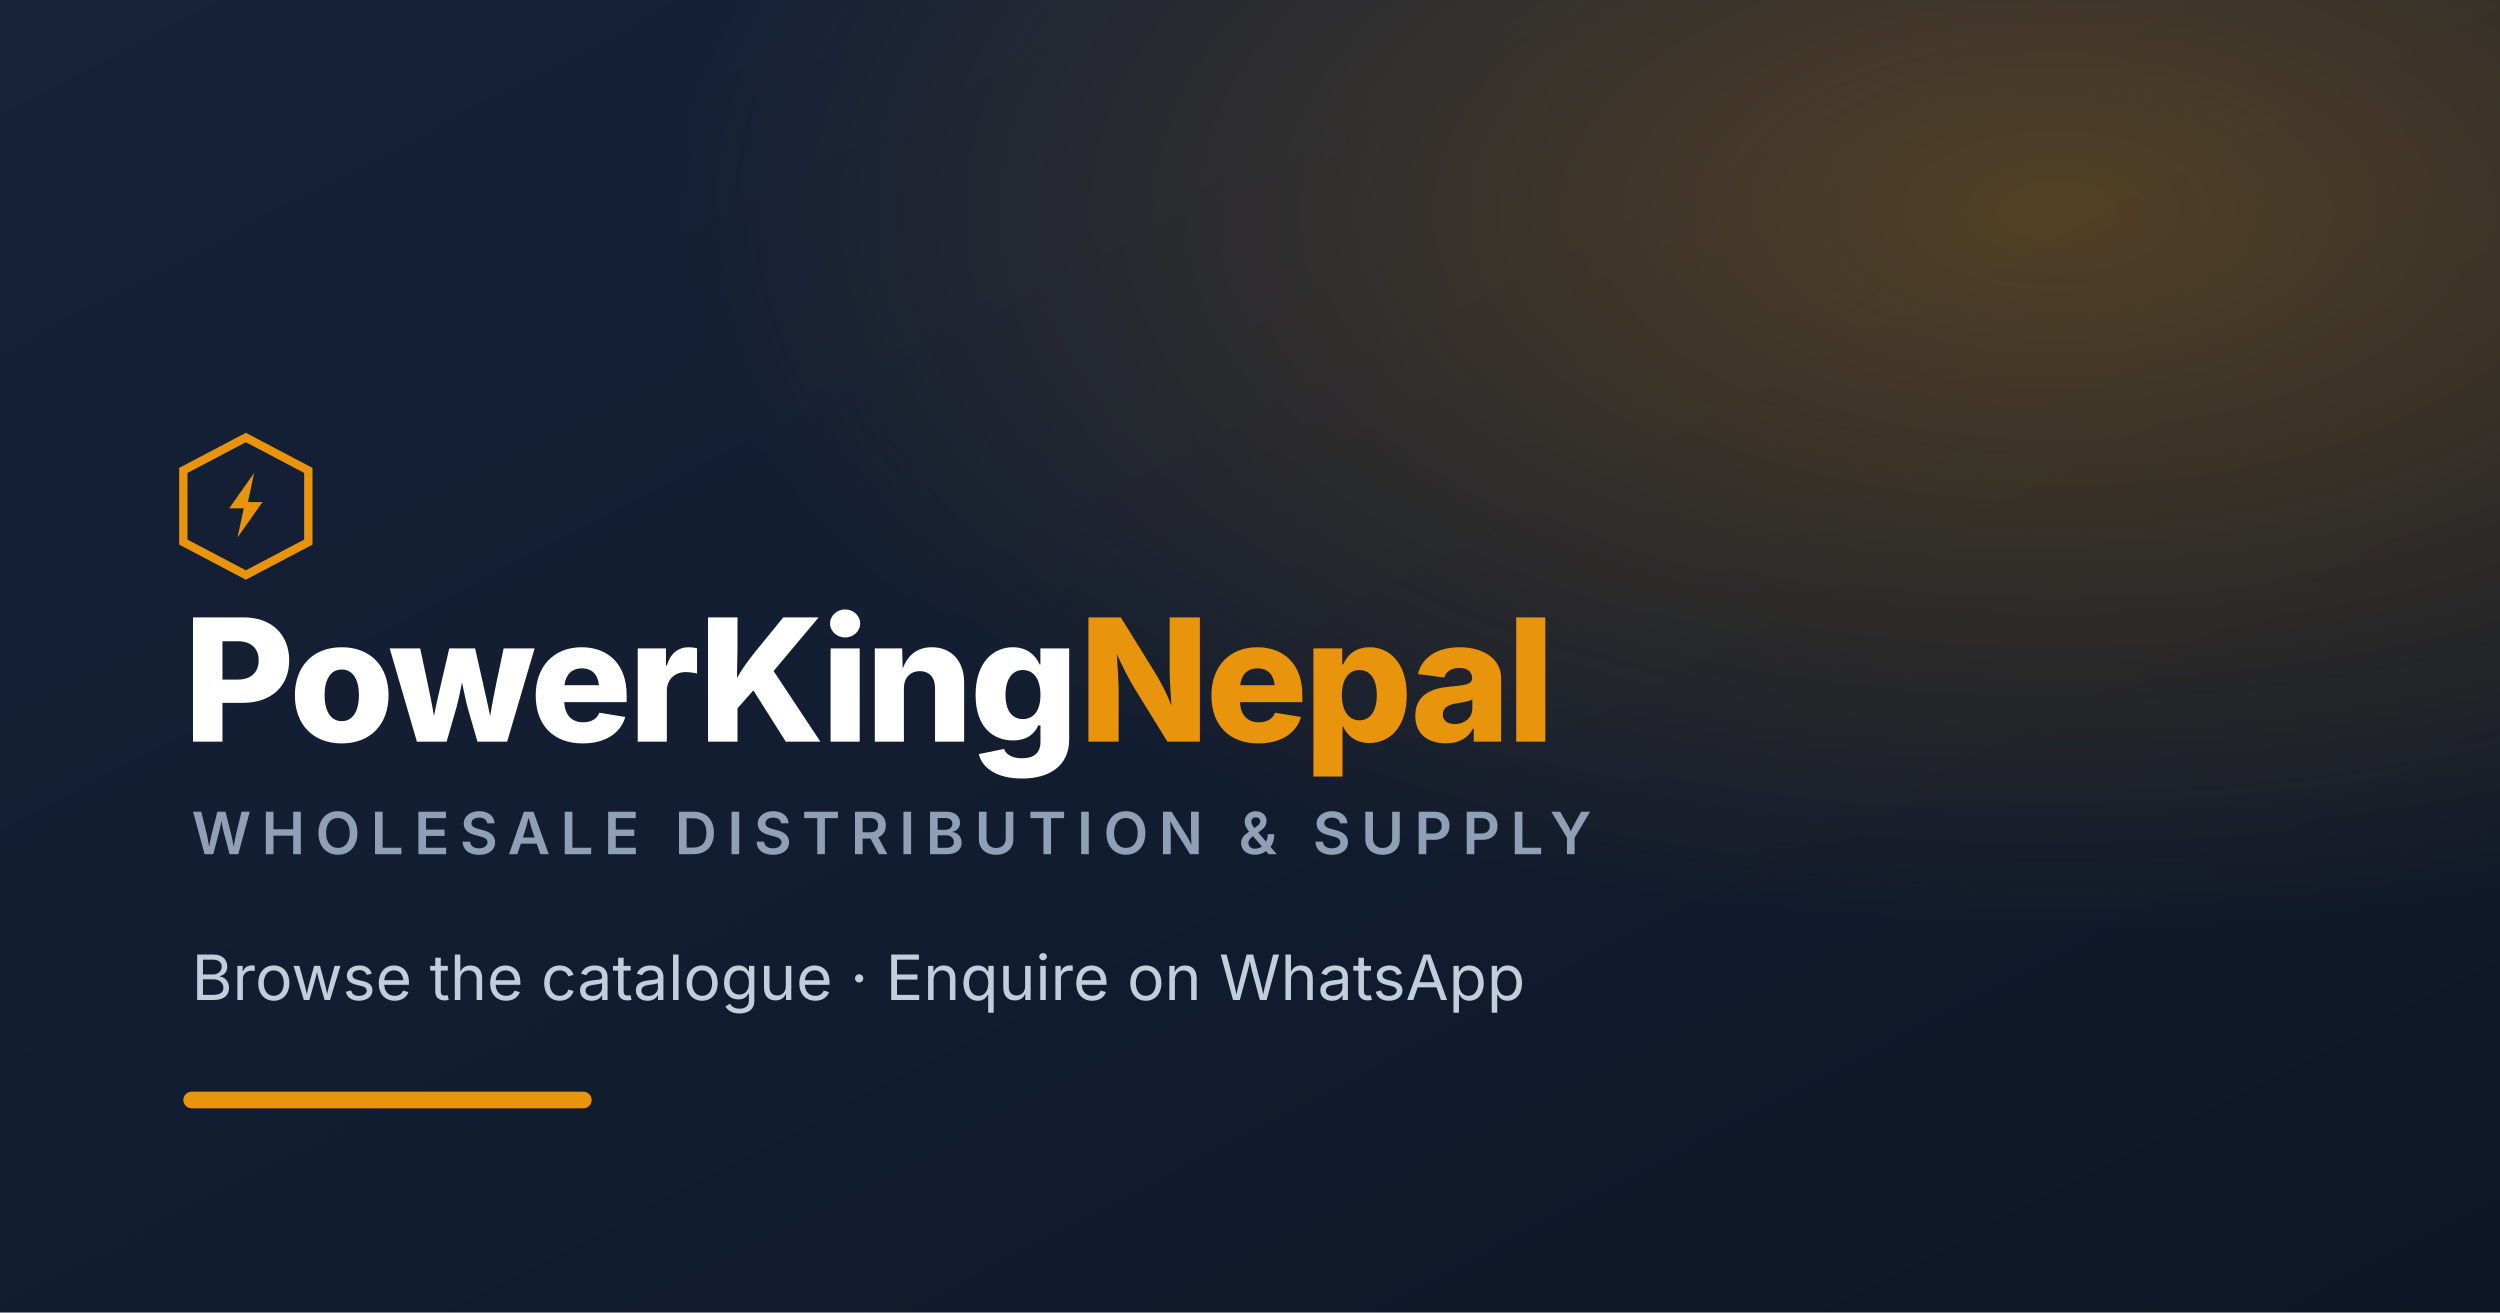
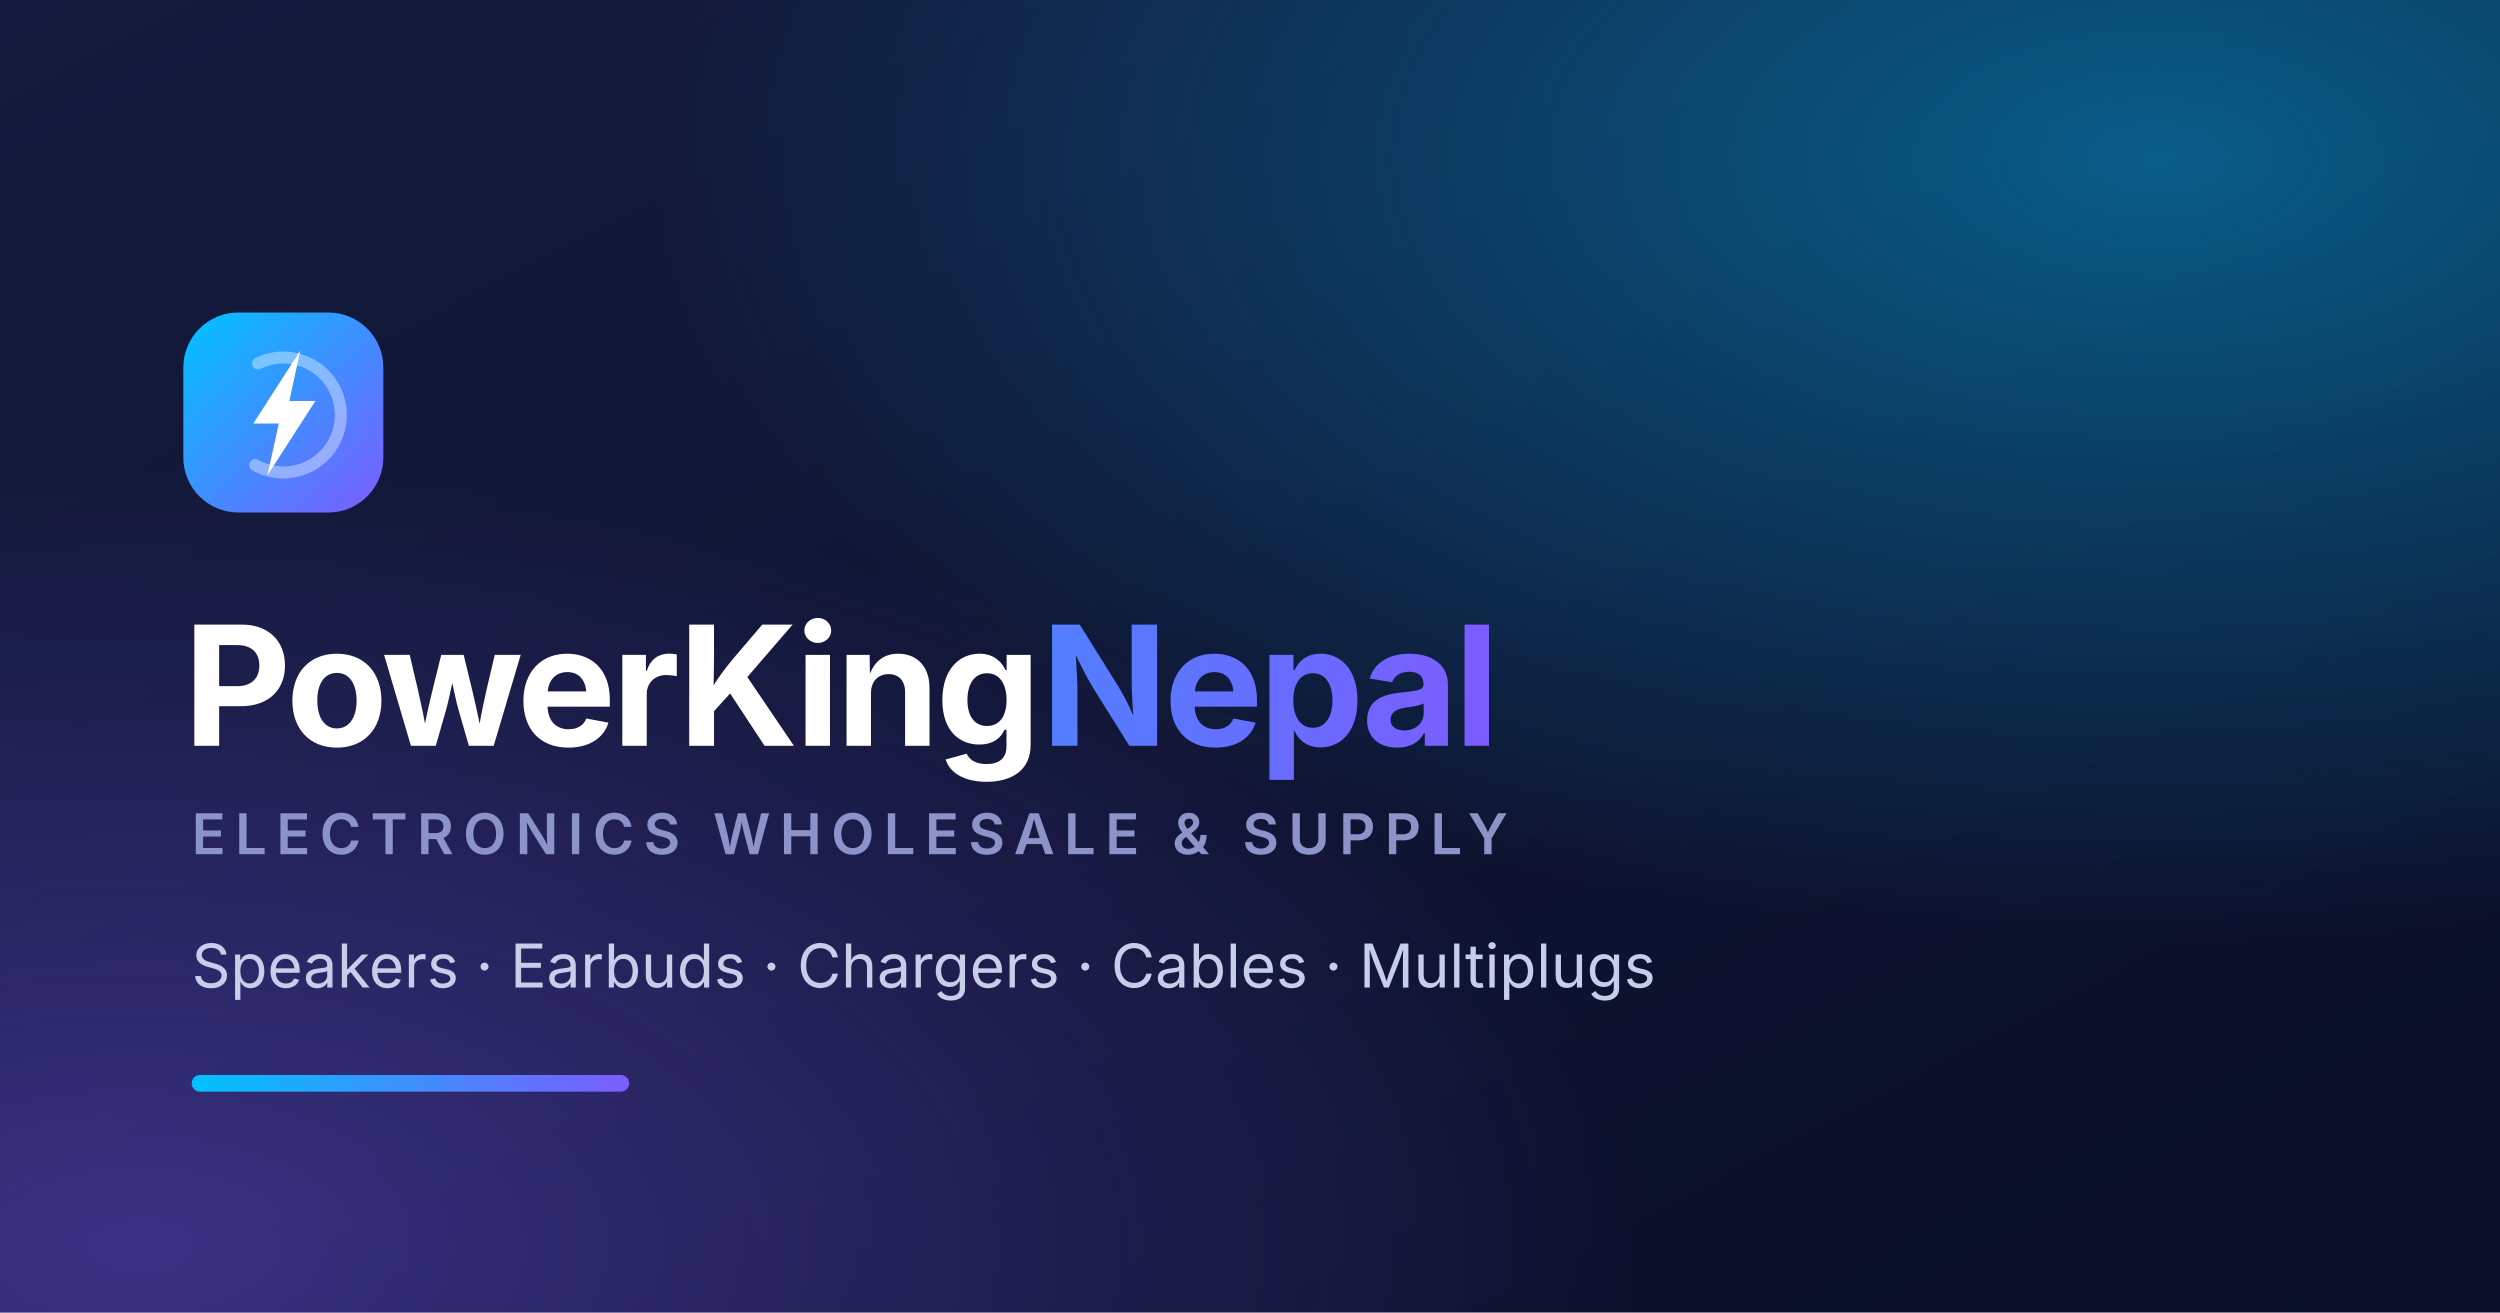
<svg xmlns="http://www.w3.org/2000/svg" viewBox="0 0 1200 630" width="1200" height="630">
  <defs>
+     <linearGradient id="m" x1="0" y1="0" x2="1" y2="1">
+       <stop offset="0" stop-color="#00C2FF" />
+       <stop offset="1" stop-color="#7C5CFF" />
+     </linearGradient>
    <linearGradient id="bg" x1="0" y1="0" x2="1" y2="1">
-       <stop offset="0" stop-color="#16223A" />
-       <stop offset="1" stop-color="#0E1726" />
+       <stop offset="0" stop-color="#141A3D" />
+       <stop offset="1" stop-color="#0A0E27" />
    </linearGradient>
-     <radialGradient id="glow" cx=".82" cy=".16" r=".55">
-       <stop offset="0" stop-color="#E8940C" stop-opacity=".30" />
-       <stop offset="1" stop-color="#E8940C" stop-opacity="0" />
+     <radialGradient id="gc" cx=".86" cy=".12" r=".6">
+       <stop offset="0" stop-color="#00C2FF" stop-opacity=".42" />
+       <stop offset="1" stop-color="#00C2FF" stop-opacity="0" />
    </radialGradient>
+     <radialGradient id="gv" cx=".06" cy=".95" r=".6">
+       <stop offset="0" stop-color="#7C5CFF" stop-opacity=".40" />
+       <stop offset="1" stop-color="#7C5CFF" stop-opacity="0" />
+     </radialGradient>
+     <linearGradient id="w2" x1="0" y1="0" x2="1" y2="0">
+       <stop offset="0" stop-color="#00C2FF" />
+       <stop offset="1" stop-color="#7C5CFF" />
+     </linearGradient>
  </defs>
  <rect width="1200" height="630" fill="url(#bg)" />
-   <rect width="1200" height="630" fill="url(#glow)" />
-   <g transform="translate(88 210)">
-     <path d="M30 0 60 15.8v34.4L30 66 0 50.2V15.8L30 0Z" fill="none" stroke="#E8940C" stroke-width="4" />
-     <path d="M34 17 22 34h7l-3 14 12-17h-7l3-14Z" fill="#E8940C" />
+   <rect width="1200" height="630" fill="url(#gc)" />
+   <rect width="1200" height="630" fill="url(#gv)" />
+   <g transform="translate(88 150)">
+     <g transform="scale(2.4)">
+       <rect width="40" height="40" rx="11" fill="url(#m)" />
+       <circle cx="20" cy="20.5" r="11.5" fill="none" stroke="#fff" stroke-opacity=".38" stroke-width="2.4" stroke-linecap="round" stroke-dasharray="47 25" transform="rotate(-115 20 20.5)" />
+       <path d="M23.4 7.6 14 22.2h5.1l-2.3 10.4 9.6-14.9h-5.2l2.2-10.1Z" fill="#fff" />
+     </g>
  </g>
-   <g font-family="Inter, Segoe UI, Roboto, Helvetica, Arial, sans-serif">
-     <text x="88" y="356" font-size="82" font-weight="800" fill="#fff" letter-spacing="-2">PowerKing<tspan fill="#E8940C"> Nepal</tspan>
+   <g font-family="Space Grotesk, Inter, Segoe UI, Roboto, Helvetica, Arial, sans-serif">
+     <text x="88" y="358" font-size="80" font-weight="700" fill="#fff" letter-spacing="-2">PowerKing<tspan fill="url(#w2)"> Nepal</tspan>
    </text>
-     <text x="92" y="410" font-size="28" font-weight="600" fill="#8FA0B6" letter-spacing="5">WHOLESALE DISTRIBUTION &amp; SUPPLY</text>
-     <text x="92" y="480" font-size="30" fill="#C3CEDD">Browse the catalogue · Enquire on WhatsApp</text>
+     <text x="92" y="410" font-size="27" font-weight="600" fill="#8B93C9" letter-spacing="4.5">ELECTRONICS WHOLESALE &amp; SUPPLY</text>
+     <text x="92" y="474" font-size="29" fill="#C6CEEA">Speakers · Earbuds · Chargers · Cables · Multiplugs</text>
  </g>
-   <rect x="88" y="524" width="196" height="8" rx="4" fill="#E8940C" />
+   <rect x="92" y="516" width="210" height="8" rx="4" fill="url(#w2)" />
</svg>
